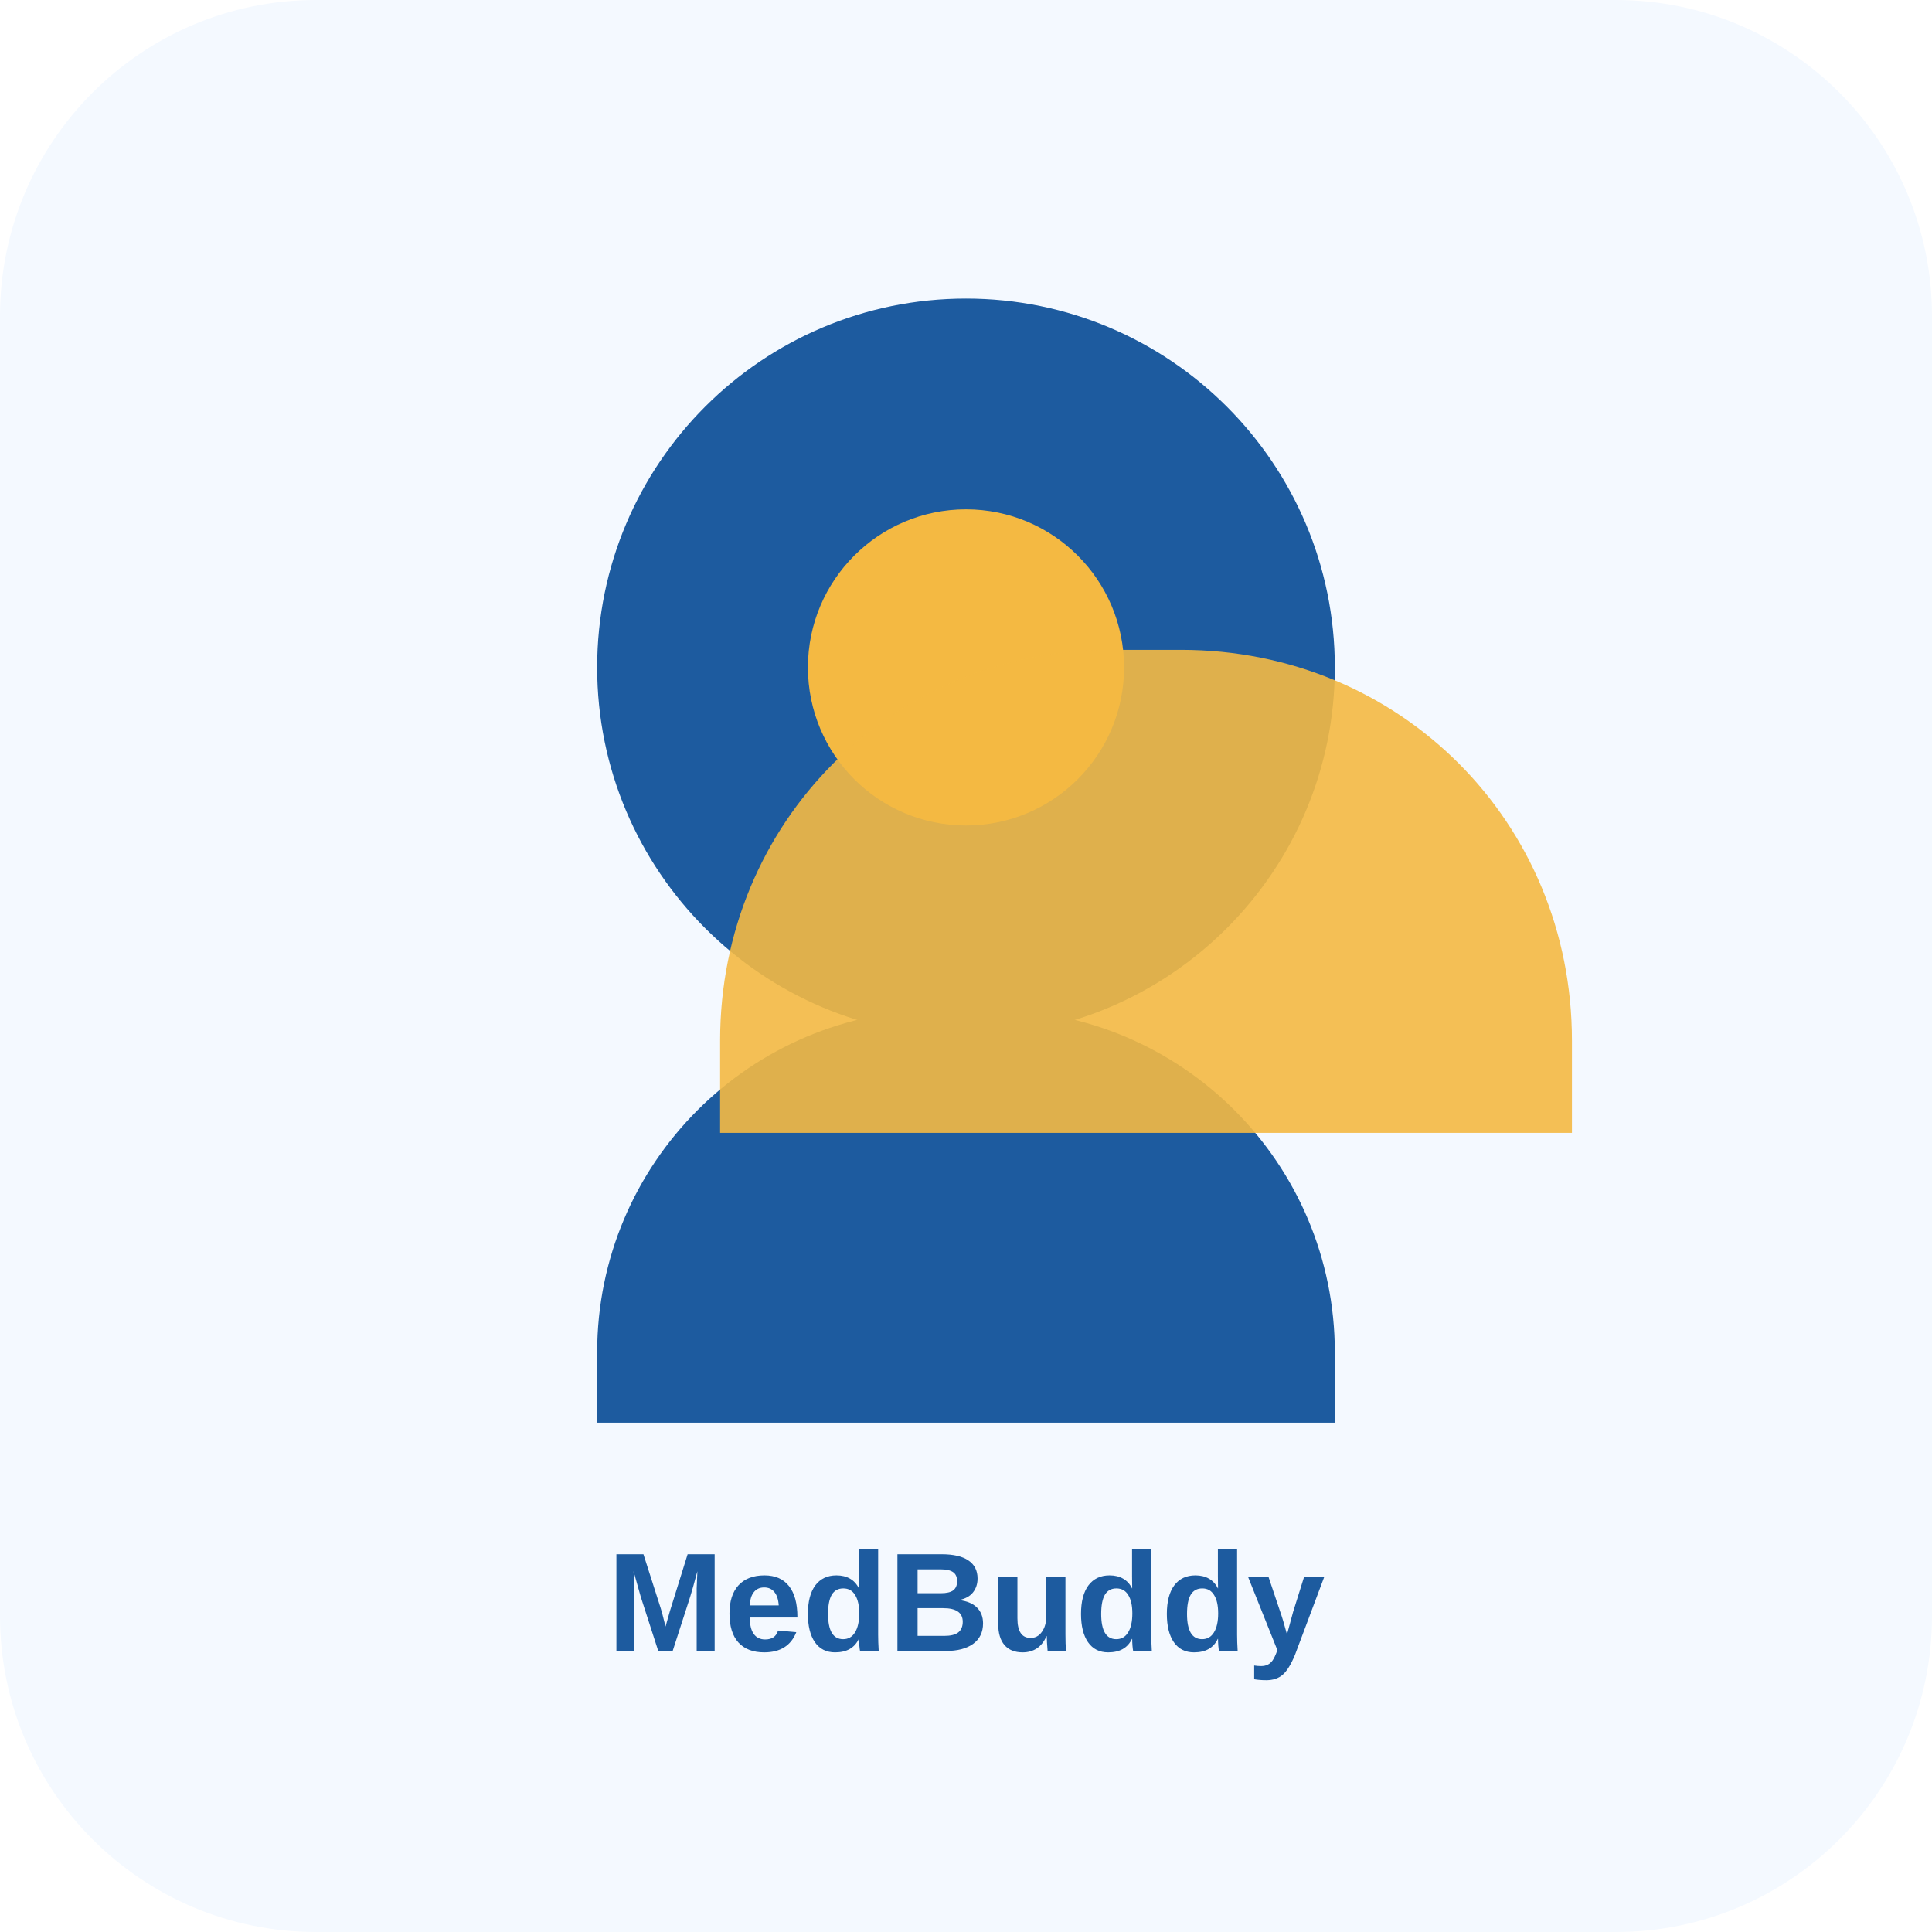
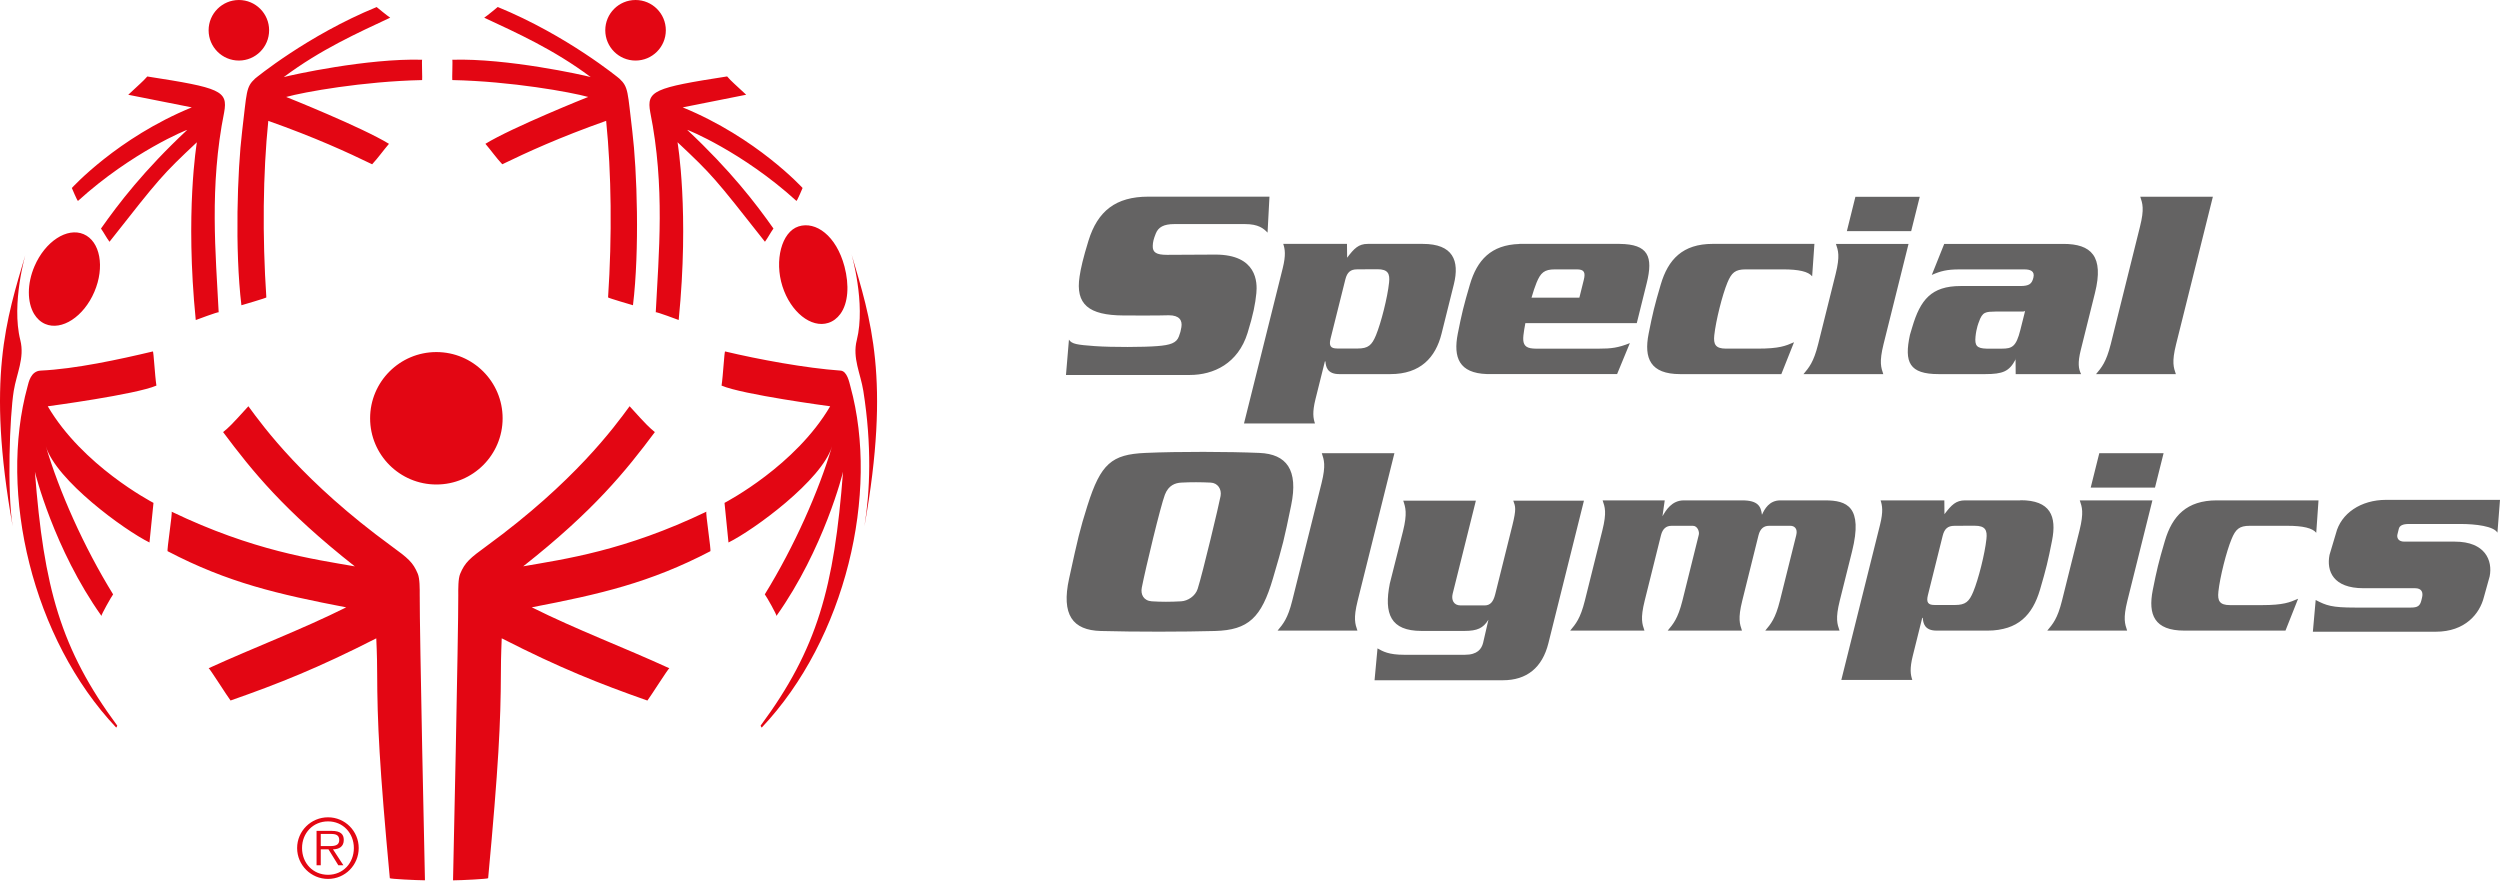
- <svg xmlns="http://www.w3.org/2000/svg" width="220" height="220" viewBox="0 0 220 220" fill="none">
-   <rect width="220" height="220" rx="36" fill="#F4F9FF" />
-   <circle cx="110" cy="76" r="42" fill="#1D5B9F" />
-   <circle cx="110" cy="76" r="18" fill="#F4B942" />
-   <path d="M68 154C68 132.461 85.461 115 107 115H113C134.539 115 152 132.461 152 154V162H68V154Z" fill="#1D5B9F" />
-   <path d="M82 118.5C82 93.596 101.595 74 126.5 74H134.5C159.405 74 179 93.596 179 118.5V129H82V118.5Z" fill="#F4B942" opacity="0.9" />
-   <text x="110" y="188" text-anchor="middle" font-size="16" font-family="Segoe UI, Arial, sans-serif" font-weight="700" fill="#1D5B9F">MedBuddy</text>
+ <svg xmlns="http://www.w3.org/2000/svg" id="Ebene_1" data-name="Ebene 1" viewBox="0 0 1732.467 610.071" version="1.1" width="1732.467" height="610.071">
+   <defs id="defs1">
+     <style id="style1">
+       .cls-1 {
+         fill: #e30613;
+       }
+ 
+       .cls-2 {
+         fill: #646363;
+       }
+     </style>
+   </defs>
+   <path class="cls-2" d="m 1187.967,232.369 c -0.643,6.171 0.775,9.223 8.063,9.223 h 22.082 c 15.015,0 19.311,-1.892 25.124,-4.428 l -8.794,22.093 h -70.081 c -20.746,0 -25.256,-10.973 -21.879,-28.012 2.772,-14.003 4.01,-19.212 8.377,-34.039 5.143,-17.523 15.262,-28.198 35.998,-28.198 h 70.504 l -1.567,22.479 c -2.651,-3.289 -9.191,-4.812 -20.141,-4.812 h -25.922 c -7.293,0 -9.823,2.326 -12.678,9.223 -3.498,8.426 -7.981,26.241 -9.086,36.471 m -261.415,9.124 c -4.394,0 -5.737,-1.788 -4.499,-6.809 l 10.268,-41.096 c 1.243,-4.961 3.635,-6.925 8.046,-6.925 h 4.636 l 2.205,-0.088 h 7.348 c 7.298,0 8.734,3.086 8.052,9.257 -1.056,10.246 -5.588,28.028 -9.069,36.471 -2.849,6.891 -5.362,9.213 -12.683,9.213 h -14.14 l -0.165,-0.017 z m -37.285,-72.479 c 1.204,3.652 1.919,7.684 -0.368,16.907 l -26.823,107.525 h 49.175 c -1.199,-3.635 -1.925,-7.667 0.368,-16.88 l 6.512,-26.131 h 0.374 c 0.27,3.668 1.265,8.816 9.537,8.816 h 35.519 c 20.752,0 31.3,-11.495 35.414,-28.012 l 8.52,-34.182 c 4.109,-16.527 -0.682,-28.039 -21.445,-28.039 h -38.219 c -6.336,0 -9.377,3.053 -14.289,9.586 l -0.104,-9.586 h -44.165 z m 208.274,24.959 c 1.298,-5.181 0.297,-7.293 -4.73,-7.293 h -15.329 c -7.309,0 -9.834,2.31 -12.683,9.213 -1.111,2.689 -2.321,6.358 -3.487,10.4 l 33.17,-0.028 3.058,-12.293 m 24.926,-24.948 c 19.745,0.203 23.314,8.662 18.672,27.258 l -6.88,27.665 h -77.204 c -0.611,3.086 -1.067,5.979 -1.342,8.426 -0.539,5.077 0.402,8.046 4.801,8.905 1.216,0.22 2.486,0.336 3.861,0.336 h 43.566 c 8.657,0 13.409,-0.583 21.538,-3.845 l -8.855,21.477 h -90.255 l 0.011,-0.028 c -19.239,-0.638 -23.408,-11.424 -20.152,-27.984 2.772,-13.97 4.015,-19.189 8.393,-34.05 4.983,-16.979 14.68,-27.506 34.243,-28.11 l 0.011,-0.055 h 69.586 v 0.011 m 163.306,-32.664 -5.918,23.82 h 44.566 l 5.946,-23.82 h -44.589 z m -25.823,102.184 c -3.113,12.469 -6.325,16.126 -10.153,20.707 h 55.291 c -1.512,-4.582 -2.921,-8.239 0.176,-20.707 l 17.331,-69.525 h -50.314 c 1.546,4.609 2.926,8.233 -0.171,20.735 l -12.161,48.796 z m 141.955,-22.654 c 1.095,0 1.468,-0.555 1.468,-0.555 l -0.412,1.837 -2.904,11.566 c -2.893,11.528 -5.709,12.864 -12.809,12.864 h -10.571 c -6.853,-0.176 -8.25,-2.156 -7.678,-8.255 0.589,-6.111 2.299,-10.082 2.299,-10.082 2.508,-7.42 4.835,-7.199 11.803,-7.375 h 18.81 m -54.587,-46.871 -8.607,21.505 c 6.05,-2.689 10.56,-3.839 19.024,-3.839 h 45.139 c 3.795,0 7.436,0.974 6.231,5.758 -1.056,4.207 -2.794,5.764 -9.119,5.764 h -41.316 c -20.334,0 -27.918,9.62 -33.489,28.43 l -1.617,5.401 c -4.125,19.074 -0.457,27.209 19.916,27.209 h 32.236 c 12.281,0 16.616,-1.887 20.939,-9.955 l 0.093,-1.177 0.099,11.132 h 45.315 c -1.754,-3.619 -2.486,-7.651 -0.176,-16.852 l 9.801,-39.391 c 6.38,-25.553 -2.679,-33.99 -21.89,-33.99 h -82.582 z m 115.385,69.525 c -3.14,12.469 -6.347,16.126 -10.175,20.707 h 55.313 c -1.551,-4.582 -2.948,-8.239 0.165,-20.707 l 25.482,-102.201 h -50.303 c 1.524,4.631 2.932,8.277 -0.209,20.752 l -20.267,81.45 z M 738.694,259.853 h 85.767 c 16.588,0 33.511,-7.931 40.095,-29.161 3.916,-12.645 5.346,-20.097 6.083,-27.517 0.726,-7.436 0.522,-26.747 -28.38,-26.747 l -33.583,0.176 c -7.298,0 -10.043,-1.661 -9.829,-6.292 0.104,-2.646 0.555,-4.593 2.095,-8.464 1.744,-4.439 5.511,-6.561 12.832,-6.561 h 49.027 c 9.235,0 12.854,3.025 15.598,5.918 l 1.325,-24.926 h -83.99 c -22.55,0 -35.074,10.01 -41.41,30.442 -3.768,12.21 -5.335,19.151 -6.188,24.827 -2.975,19.41 6.341,26.922 30.332,27.066 24.018,0.165 31.482,-0.143 31.482,-0.143 7.354,0 9.537,3.547 8.729,8.294 -0.5,2.926 -0.693,3.537 -1.722,6.391 -1.688,4.571 -5.885,5.979 -15.065,6.694 -9.163,0.743 -30.976,0.858 -43.186,0 -12.226,-0.891 -15.972,-1.391 -17.941,-4.477 l -2.062,24.491 z" id="path1" style="stroke-width:5.5" />
+   <path class="cls-1" d="m 31.311,224.505 c -3.234,-1.391 -5.803,-3.839 -7.694,-6.968 -4.769,-8.019 -4.983,-20.707 0.281,-33.017 7.381,-17.198 22.61,-27.137 34.072,-22.236 11.473,4.917 14.784,22.831 7.403,39.99 -7.337,17.182 -22.61,27.137 -34.062,22.236 M 165.555,41.965 c 11.556,0 20.939,-9.389 20.939,-20.983 0,-11.594 -9.377,-20.983 -20.939,-20.983 -11.561,0 -20.988,9.389 -20.988,20.983 0,11.594 9.377,20.983 20.988,20.983 m 2.233,49.087 c -3.289,26.966 -5.093,82.362 -0.495,120.489 0,0 17.314,-5.032 17.281,-5.428 -2.827,-42.229 -2.354,-86.147 1.353,-122.353 32.664,11.572 54.697,21.73 71.962,30.085 4.18,-4.499 7.678,-9.521 11.665,-14.174 -18.552,-11.412 -70.725,-32.301 -71.242,-32.477 12.105,-3.393 53.262,-10.841 94.221,-11.698 0.214,0 -0.33,-14.13 0,-14.097 -37.917,-1.095 -90.717,10.576 -95.909,12.034 25.762,-19.239 51.337,-30.651 73.777,-41.184 -1.804,-1.105 -9.389,-7.359 -9.389,-7.359 -47.932,19.613 -83.974,49.33 -84.26,49.577 -6.435,5.962 -5.649,9.229 -8.97,36.597 M 54.048,139.232 C 91.509,105.204 130.295,89.48 129.717,90.046 99.77,118.03 82.098,141.157 69.982,158.4 c 2.084,2.954 3.718,6.231 5.896,9.141 34.953,-44.446 36.35,-46.189 60.544,-68.948 -0.044,0.567 -8.217,48.483 -0.764,123.195 0,0 15.845,-5.979 15.879,-5.34 -2.018,-40.326 -6.561,-87.076 3.8,-138.622 2.695,-14.944 -2.481,-16.956 -53.262,-24.827 -3.322,3.8 -5.616,5.484 -13.2,12.672 l 44.033,8.745 c -51.486,21.043 -83.122,55.864 -83.122,55.864 0,0 3.889,9.3 4.263,8.948 M 440.423,41.965 c 11.6,0 20.988,-9.389 20.988,-20.983 0,-11.594 -9.389,-20.983 -20.988,-20.983 -11.6,0 -20.977,9.389 -20.977,20.983 0,11.594 9.399,20.983 20.977,20.983 m -126.995,13.519 c 40.969,0.869 82.071,8.338 94.198,11.698 -0.506,0.154 -52.69,21.081 -71.242,32.477 3.987,4.653 7.474,9.691 11.677,14.174 17.265,-8.354 39.314,-18.513 71.995,-30.096 3.674,36.201 4.136,80.151 1.331,122.364 -0.033,0.396 17.253,5.428 17.253,5.428 4.642,-38.126 2.838,-93.522 -0.451,-120.489 -3.328,-27.373 -2.546,-30.646 -8.992,-36.581 -0.281,-0.264 -36.311,-29.98 -84.271,-49.61 0,0 -7.519,6.276 -9.377,7.409 22.473,10.521 48.026,21.895 73.799,41.151 -5.176,-1.458 -58.008,-13.139 -95.915,-12.007 0.341,-0.044 -0.226,14.075 0,14.075 m 137.186,22.335 c 10.379,51.557 5.852,98.279 3.812,138.606 0.033,-0.627 15.889,5.335 15.889,5.335 7.447,-74.695 -0.732,-122.612 -0.797,-123.178 24.222,22.776 25.586,24.503 60.577,68.959 2.151,-2.921 3.762,-6.182 5.896,-9.168 -12.117,-17.215 -29.821,-40.364 -59.769,-68.349 -0.589,-0.555 38.242,15.164 75.68,49.197 0.385,0.363 4.274,-8.938 4.274,-8.938 0,0 -31.68,-34.831 -83.088,-55.864 l 44,-8.761 c -7.628,-7.172 -9.905,-8.888 -13.211,-12.688 -50.787,7.887 -55.979,9.895 -53.262,24.843 m -436.53,157.96 c -6.468,-25.636 3.845,-60.33 3.652,-59.648 -13.343,45.094 -27.252,86.246 -8.97,188.535 -3.9,-24.013 -2.074,-76.373 0.753,-93.791 1.947,-11.946 7.65,-22.776 4.565,-35.101 m 91.823,7.788 c -23.287,5.544 -53.669,12.149 -77.743,13.271 -6.864,0.336 -8.316,8.134 -9.086,11.017 -20.3,73.793 3.3,174.922 61.468,236.39 0,0 0.792,-1.248 0.71,-1.369 -39.319,-53.169 -50.908,-95.777 -57.074,-175.962 0.033,0.561 13.178,53.526 46.129,99.924 -0.374,-0.533 6.941,-13.508 8.069,-14.938 -20.488,-33.242 -37.428,-71.538 -46.618,-102.663 6.974,23.562 54.389,58.135 71.814,66.715 l 2.783,-27.439 c -1.815,-0.996 -49.187,-25.872 -73.26,-66.951 0.44,-0.044 61.039,-8.146 75.29,-14.333 -1.105,-7.045 -1.914,-23.776 -2.47,-23.661 m 476.558,13.271 c -24.029,-1.688 -56.738,-7.728 -79.986,-13.271 -0.572,-0.116 -1.375,16.605 -2.47,23.661 14.245,6.182 74.833,14.289 75.273,14.333 -24.052,41.08 -71.467,65.962 -73.221,66.951 l 2.75,27.439 c 17.457,-8.585 64.828,-43.158 71.791,-66.715 -9.196,31.125 -26.147,69.421 -46.623,102.663 1.171,1.43 8.486,14.405 8.069,14.938 32.934,-46.392 46.128,-99.363 46.15,-99.924 -6.133,80.184 -17.743,122.793 -57.128,175.962 -0.066,0.121 0.764,1.369 0.764,1.369 58.168,-61.468 81.779,-162.596 61.479,-236.39 -0.797,-2.882 -2.222,-10.681 -6.842,-11.017 m -40.271,-58.41 c 5.681,17.814 19.893,29.161 31.762,25.36 3.338,-1.05 6.154,-3.212 8.349,-6.182 5.511,-7.48 6.292,-19.932 2.888,-32.901 -5.704,-21.445 -19.927,-31.576 -31.806,-27.791 -11.847,3.784 -16.852,23.721 -11.192,41.514 m 47.855,-22.291 c -0.226,-0.682 10.076,34.017 3.652,59.648 -3.124,12.309 2.635,23.139 4.543,35.084 5.995,37.867 4.675,69.757 0.775,93.808 18.282,-102.272 4.329,-143.44 -8.97,-188.535 m -241.763,113.74 c 0,-25.333 -20.559,-45.886 -45.903,-45.886 -25.344,0 -45.925,20.553 -45.925,45.886 0,25.333 20.548,45.886 45.925,45.886 25.377,0 45.903,-20.532 45.903,-45.886 m 141.218,64.724 c -56.611,27.181 -98.389,32.879 -126.951,37.862 48.917,-38.533 71.005,-65.945 91.234,-93.022 -3.718,-3.042 -5.385,-4.499 -17.501,-17.913 -10.494,14.377 -38.319,52.498 -98.978,96.789 -11.633,8.476 -15.114,11.33 -18.447,19.36 -1.397,3.344 -1.342,10.164 -1.309,15.108 0.138,22.726 -3.537,196.333 -3.63,197.296 5.769,-0.033 24.288,-0.963 24.332,-1.49 7.178,-77.297 8.712,-107.618 8.833,-142.373 0,-12.573 0.578,-22.759 0.578,-23.864 40.216,20.543 67.485,31.372 100.947,43.131 1.964,-2.47 14.696,-22.605 15.213,-22.374 -31.746,-14.564 -64.196,-26.692 -95.337,-42.24 47.091,-9.047 81.812,-16.995 123.75,-38.874 0.688,-0.38 -3.493,-27.011 -2.728,-27.384 m -198.677,58.179 c 0.033,-4.944 0.055,-11.764 -1.32,-15.108 -3.328,-8.063 -6.798,-10.857 -18.447,-19.36 -60.638,-44.258 -88.462,-82.412 -98.967,-96.789 -12.117,13.431 -13.794,14.889 -17.517,17.913 20.262,27.11 42.312,54.489 91.278,93.055 -28.584,-5.011 -70.383,-10.709 -126.962,-37.895 0.764,0.346 -3.438,27.005 -2.761,27.384 41.916,21.912 76.675,29.832 123.75,38.913 -31.097,15.51 -63.591,27.671 -95.315,42.169 0.517,-0.198 13.233,19.965 15.18,22.385 33.484,-11.737 60.758,-22.567 100.975,-43.081 0,1.105 0.611,11.264 0.611,23.837 0.088,34.727 1.589,65.076 8.778,142.373 0.033,0.533 18.573,1.43 24.343,1.463 -0.088,-0.929 -3.762,-174.537 -3.619,-197.263 m -64.13,173.519 c 3.372,0 8.349,0.578 8.349,-4.252 0,-3.729 -3.053,-4.158 -5.984,-4.158 h -6.82 v 8.409 h 4.455 m 11.495,-4.197 c 0,4.659 -3.267,6.407 -7.474,6.495 l 7.21,11.027 h -3.514 l -6.809,-11.027 h -5.362 v 11.027 h -2.909 v -23.831 h 10.422 c 6.314,0 8.443,2.381 8.443,6.309 m -10.912,24.128 c 10.367,0 17.897,-8.091 17.897,-18.535 0,-10.367 -7.529,-18.485 -17.897,-18.485 -10.439,0 -18.012,8.123 -18.012,18.485 0,10.444 7.574,18.535 18.012,18.535 m 0,-39.842 c 11.787,0 21.258,9.57 21.258,21.307 0,11.814 -9.476,21.39 -21.258,21.39 -11.781,0 -21.422,-9.57 -21.422,-21.39 0,-11.737 9.581,-21.307 21.422,-21.307" id="path13" style="stroke-width:5.5" />
+   <path d="m 1377.669,436.909 c 20.751,0 30.816,-10.692 36.008,-28.187 4.351,-14.834 5.599,-20.042 8.349,-34.04 3.382,-17.023 -1.106,-28.039 -21.863,-28.039 m 137.137,63.476 c 1.093,-10.269 5.599,-28.056 9.119,-36.498 2.816,-6.88 5.351,-9.251 12.645,-9.251 h 25.944 c 10.945,0 17.479,1.557 20.119,4.845 l 1.567,-22.467 h -70.488 c -20.752,0 -30.883,10.681 -35.998,28.16 -4.383,14.844 -5.599,20.108 -8.377,34.039 -3.36,17.056 1.127,28.056 21.863,28.056 h 70.114 l 8.745,-22.077 c -5.747,2.491 -10.098,4.411 -25.08,4.411 h -22.105 c -7.293,0 -8.723,-3.085 -8.058,-9.213 m -196.785,9.114 c -4.428,0 -5.747,-1.811 -4.51,-6.815 l 10.225,-41.09 c 1.237,-5.005 3.674,-6.941 8.09,-6.941 h 4.576 l 2.244,-0.062 h 7.348 c 7.326,0 8.756,3.091 8.068,9.196 -1.073,10.257 -5.588,28.072 -9.097,36.498 -2.854,6.886 -5.362,9.224 -12.645,9.224 h -14.146 l -0.146,-0.011 z m -37.306,-72.485 c 1.183,3.636 1.925,7.656 -0.374,16.891 l -26.834,107.542 h 49.187 c -1.204,-3.635 -1.935,-7.656 0.374,-16.88 l 6.512,-26.136 h 0.384 c 0.227,3.641 1.254,8.833 9.504,8.833 h 35.535 c 20.735,0 31.279,-11.511 35.387,-28.044 l 8.541,-34.182 c 4.136,-16.517 -0.675,-28.028 -21.417,-28.028 h -38.219 c -6.325,0 -9.399,3.058 -14.316,9.576 l -0.083,-9.576 h -44.182 z m -407.726,69.515 c -3.096,12.468 -6.319,16.137 -10.148,20.735 h 55.325 c -1.546,-4.598 -2.942,-8.267 0.181,-20.735 l 25.459,-102.201 h -50.314 c 1.512,4.631 2.921,8.266 -0.181,20.751 l -20.317,81.449 z m 119.328,20.955 c 8.915,0 12.996,-1.908 16.572,-7.667 h 0.049 l -3.663,15.906 c -1.061,4.235 -3.927,8.294 -12.601,8.294 h -42.091 c -10.769,0 -14.79,-2.327 -18.491,-4.439 l -2.051,22.088 h 88.929 c 16.506,0 27.313,-8.64 31.559,-25.723 l 24.623,-98.736 h -48.983 c 1.518,4.042 2.217,5.747 -0.611,17.11 l -11.918,47.834 c -1.287,5.137 -3.416,7.656 -7.293,7.656 h -16.703 c -4.939,0 -6.479,-4.032 -5.473,-8.063 l 16.087,-64.537 h -50.336 c 1.551,4.642 2.937,8.69 -0.171,21.186 l -9.141,36.262 c -4.152,21.043 0.511,32.83 21.967,32.83 h 29.755 z m 95.777,-90.47 c 1.568,4.598 2.948,8.25 -0.16,20.724 l -12.161,48.791 c -3.113,12.468 -6.33,16.137 -10.164,20.735 h 51.469 c -1.551,-4.598 -2.954,-8.267 0.166,-20.735 l 11.286,-45.348 c 1.16,-4.598 3.74,-6.534 7.2,-6.534 h 14.988 c 3.223,0 4.713,4.383 3.938,6.534 l -11.275,45.348 c -3.14,12.468 -6.352,16.137 -10.197,20.735 h 51.469 c -1.524,-4.598 -2.91,-8.267 0.208,-20.735 l 11.264,-45.348 c 1.156,-4.598 3.746,-6.534 7.205,-6.534 h 14.988 c 2.403,0 5.164,1.678 3.938,6.534 l -11.303,45.348 c -3.107,12.468 -6.336,16.137 -10.158,20.735 h 51.463 c -1.557,-4.598 -2.953,-8.267 0.166,-20.735 l 8.53,-34.182 c 7.733,-31.13 -3.674,-35.332 -18.672,-35.332 h -31.097 c -7.678,0 -10.934,6.155 -12.589,9.807 h -0.125 c -0.676,-5.577 -2.673,-9.807 -13.585,-9.807 h -40.502 c -8.421,0 -12.463,6.925 -14.768,10.929 h -0.044 l 1.561,-10.929 h -43.032 z m 344.179,-32.686 -5.951,23.831 h 44.55 l 5.962,-23.831 z m -25.855,102.201 c -3.102,12.485 -6.325,16.121 -10.175,20.719 h 55.324 c -1.524,-4.598 -2.92,-8.233 0.187,-20.719 l 17.325,-69.515 h -50.336 c 1.557,4.598 2.932,8.25 -0.146,20.724 z m 237.265,-40.92 c -4.444,0 -5.319,-2.893 -4.79,-5.065 l 0.956,-3.855 c 0.538,-2.139 2.591,-3.316 7.045,-3.316 h 35.591 c 10.675,0 23.117,1.54 25.696,6.022 l 1.782,-22.742 h -78.903 c -17.517,0 -31.323,9.345 -34.815,23.342 l -4.417,14.784 c -2.2,11.264 2.502,23.106 23.512,23.106 h 35.761 c 4.664,0 5.737,2.926 4.812,6.622 l -0.474,1.931 c -0.935,3.696 -2.558,4.862 -7.249,4.862 h -38.671 c -16.137,0 -19.872,-1.37 -27.285,-5.253 l -1.952,21.989 h 85.162 c 20.389,0 30.509,-12.457 33.396,-24.112 l 3.955,-14.218 c 2.2,-11.06 -3.113,-24.101 -24.096,-24.101 h -35.019 z M 845.851,343.712 c -1.012,5.632 -12.397,53.438 -15.884,64.35 -1.622,5.076 -6.902,8.393 -11.457,8.64 -7.722,0.424 -13.596,0.434 -20.345,0 -5.649,-0.38 -7.865,-4.774 -6.913,-9.504 2.618,-13.316 12.98,-56.562 16.021,-64.449 2.53,-6.49 7.155,-8.09 11.325,-8.311 6.908,-0.374 13.651,-0.318 20.366,0 4.878,0.22 7.733,4.455 6.886,9.273 m -92.207,6.473 c -5.5,17.463 -6.644,22.803 -12.771,50.749 -5.527,25.157 2.475,35.81 21.951,36.333 23.985,0.655 57.547,0.611 79.162,0 23.27,-0.642 32.164,-9.312 40.123,-36.333 7.199,-24.464 7.639,-26.477 12.639,-50.721 5.126,-24.706 -3.223,-35.546 -21.962,-36.344 -21.329,-0.902 -55.924,-1.033 -79.129,0 -23.276,1.033 -30.877,7.452 -40.007,36.322" style="fill:#646363;stroke-width:5.5" id="path1-2" />
</svg>
